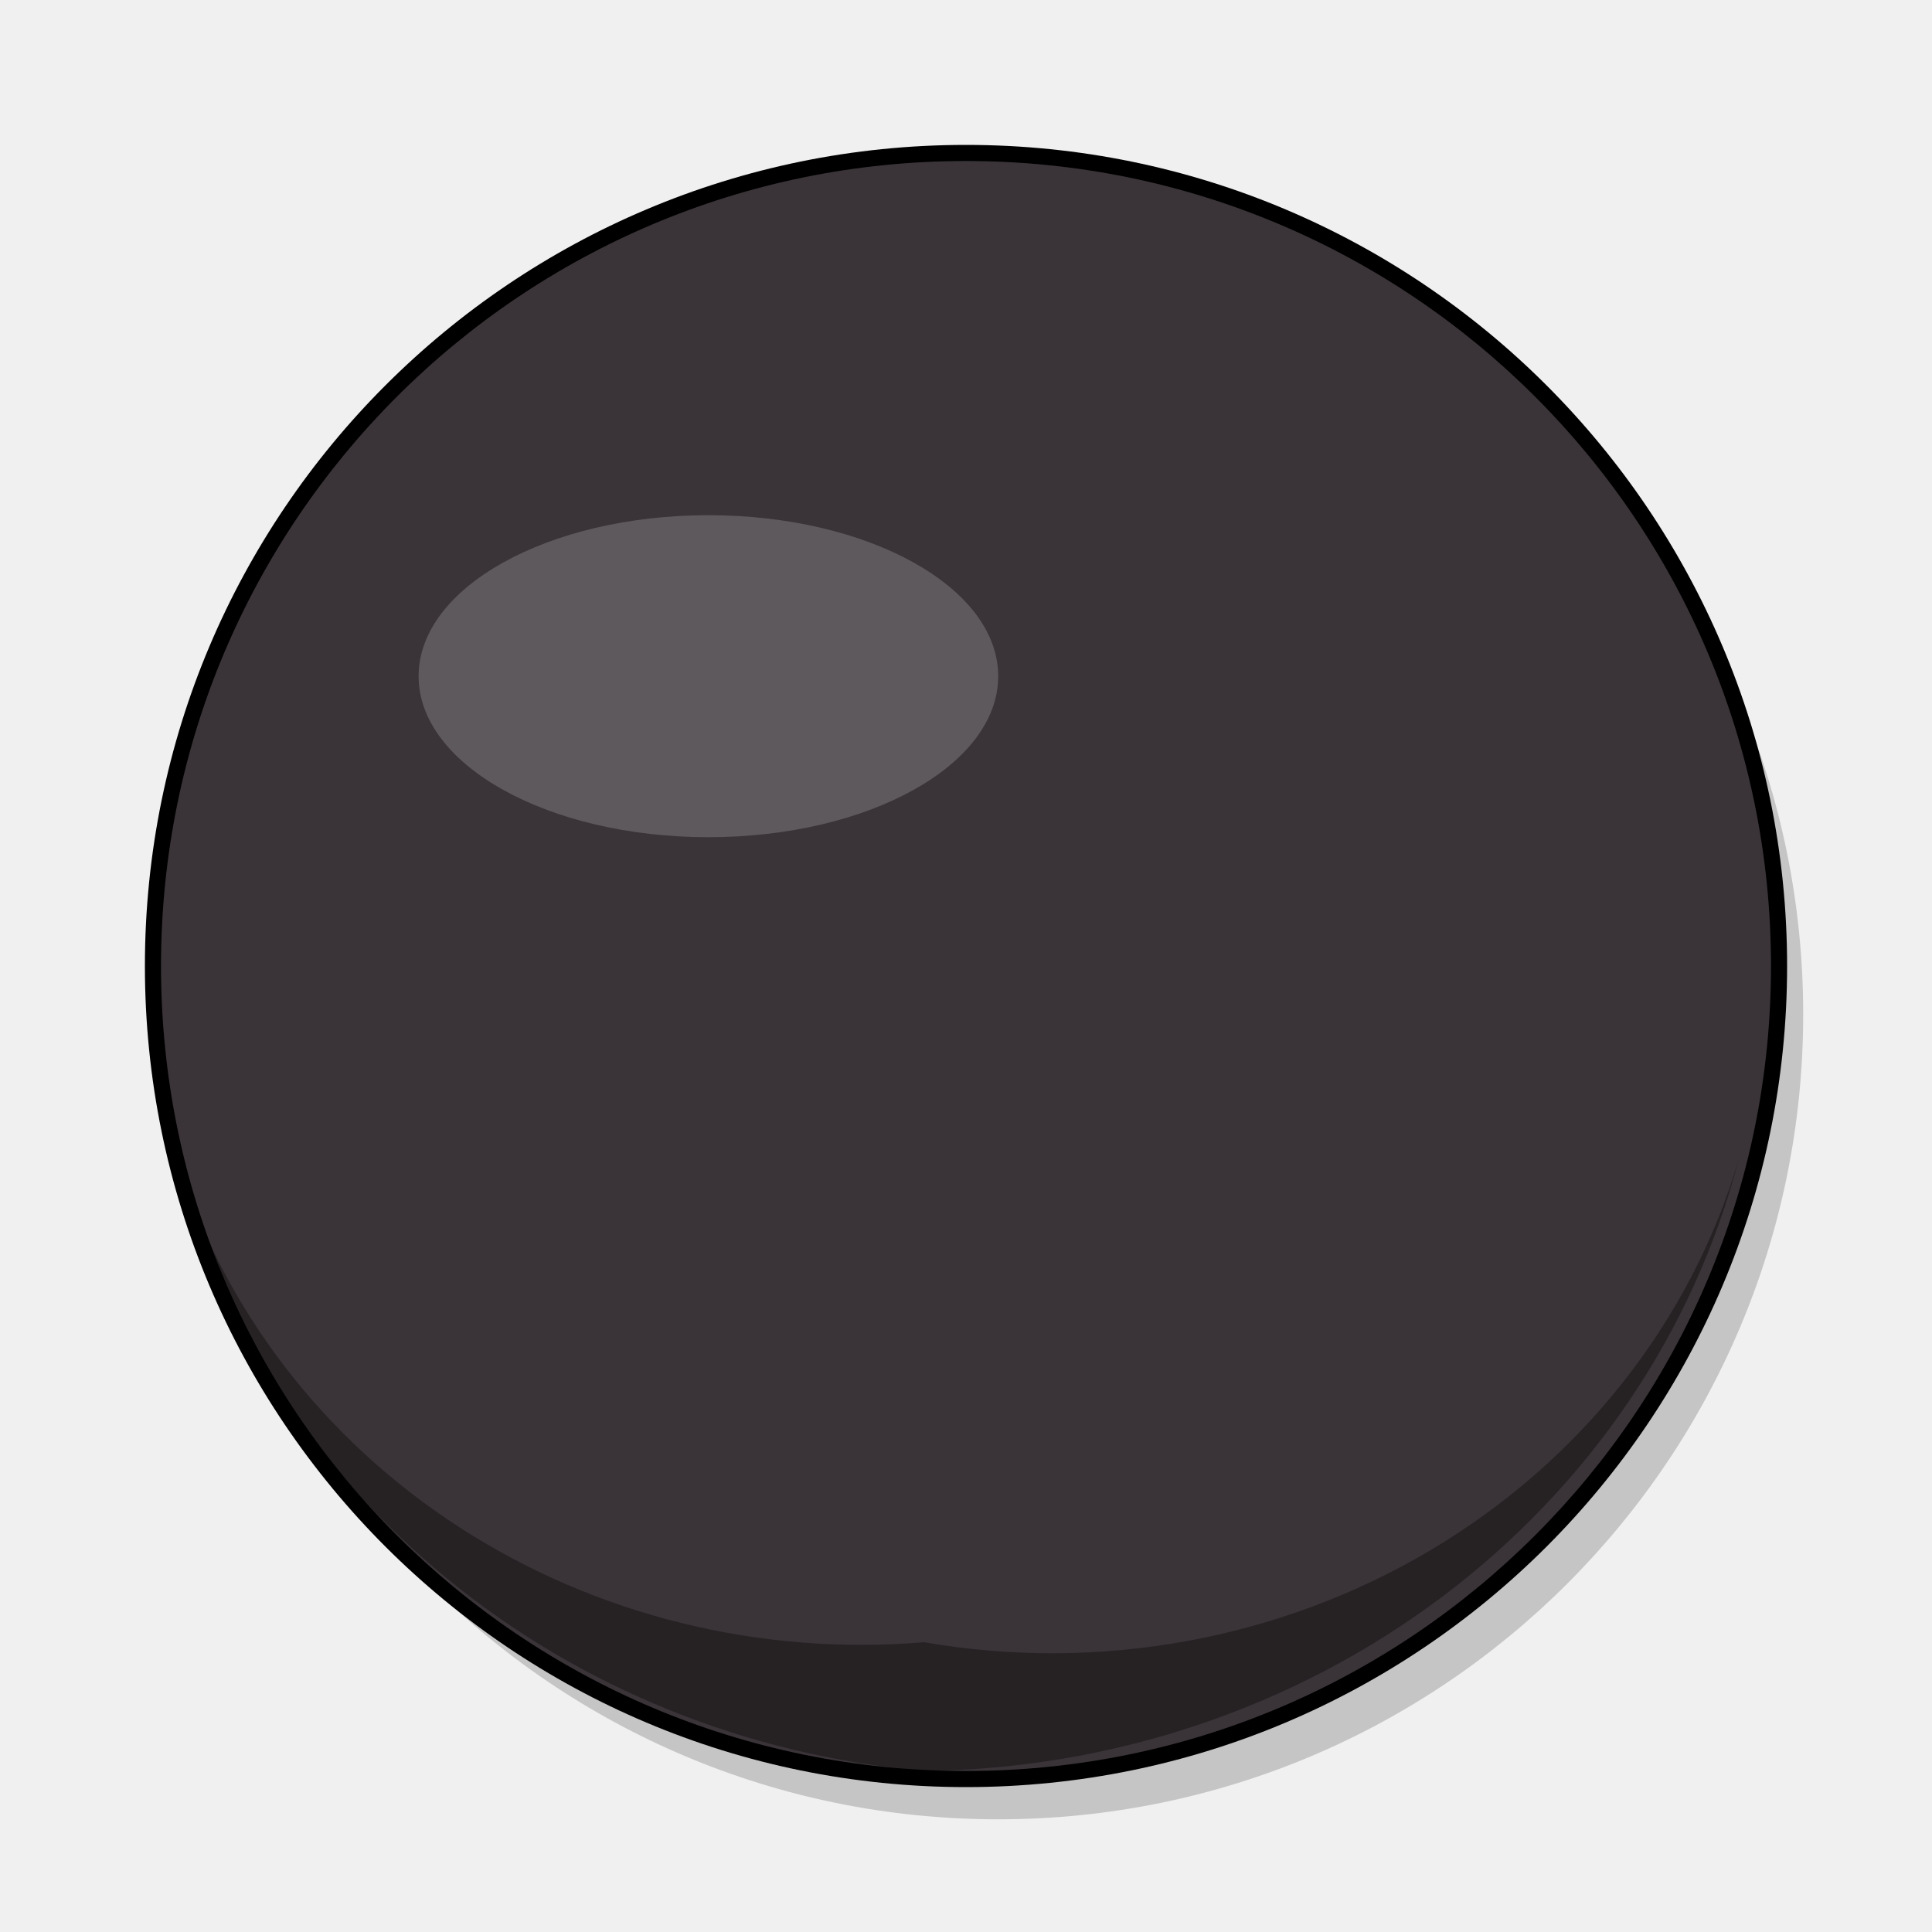
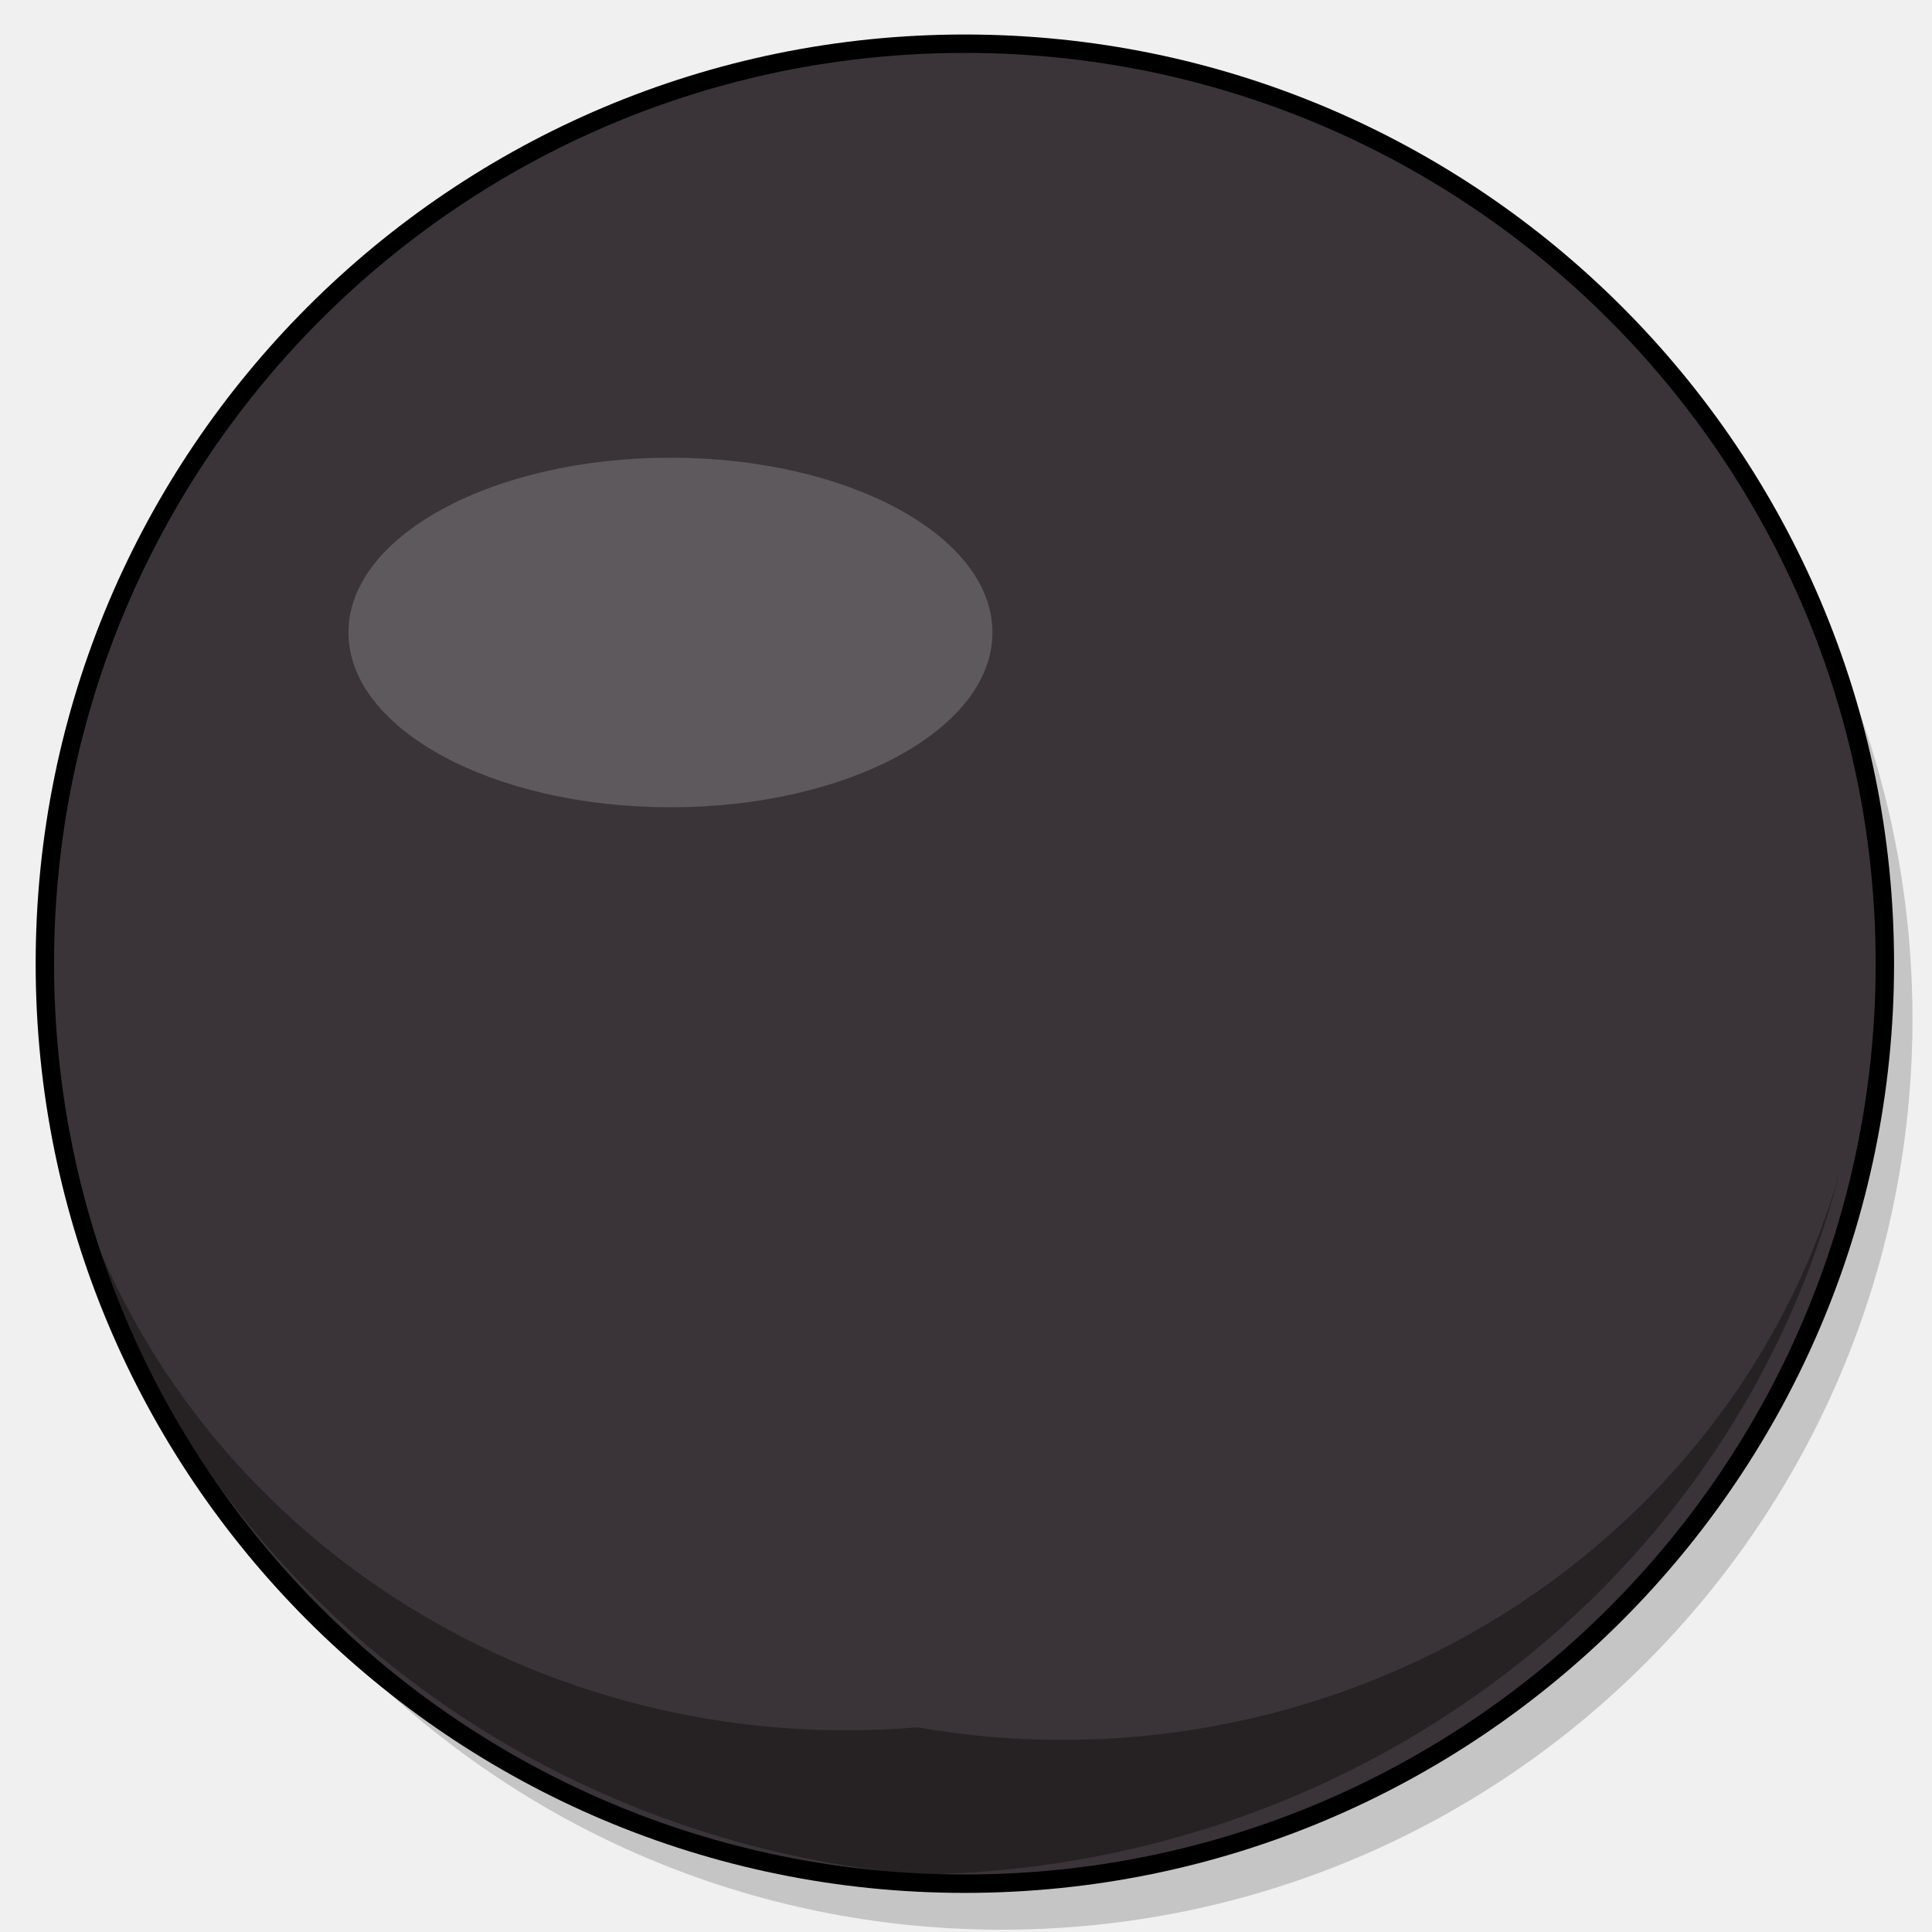
- <svg xmlns="http://www.w3.org/2000/svg" width="120" height="120" viewBox="0 0 120 120" fill="none">
-   <path opacity="0.18" d="M62 113C89.614 113 112 90.614 112 63C112 35.386 89.614 13 62 13C34.386 13 12 35.386 12 63C12 90.614 34.386 113 62 113Z" fill="black" />
-   <path d="M60 111C88.166 111 111 88.166 111 60C111 31.834 88.166 9 60 9C31.834 9 9 31.834 9 60C9 88.166 31.834 111 60 111Z" fill="black" />
-   <path d="M60 110C87.614 110 110 87.614 110 60C110 32.386 87.614 10 60 10C32.386 10 10 32.386 10 60C10 87.614 32.386 110 60 110Z" fill="#3A3438" />
-   <path opacity="0.35" d="M57.391 110C69.074 109.88 80.384 106.083 89.544 99.205C98.705 92.327 105.197 82.757 108 72C105.026 82.084 98.187 90.751 88.825 96.301C79.462 101.85 68.252 103.883 57.391 102C47.194 102.856 37 100.335 28.542 94.865C20.084 89.395 13.885 81.316 11 72C13.591 82.13 19.456 91.239 27.774 98.052C36.092 104.866 46.447 109.043 57.391 110Z" fill="black" />
-   <path opacity="0.18" d="M44 52C53.941 52 62 47.523 62 42C62 36.477 53.941 32 44 32C34.059 32 26 36.477 26 42C26 47.523 34.059 52 44 52Z" fill="white" />
+ <svg xmlns="http://www.w3.org/2000/svg" width="105" height="105" viewBox="0 0 105 105" fill="none">
+   <path opacity="0.18" d="M54.438 104.875C81.776 104.875 103.938 82.713 103.938 55.375C103.938 28.037 81.776 5.875 54.438 5.875C27.099 5.875 4.938 28.037 4.938 55.375C4.938 82.713 27.099 104.875 54.438 104.875Z" fill="black" />
+   <path d="M52.438 102.875C80.328 102.875 102.938 80.265 102.938 52.375C102.938 24.485 80.328 1.875 52.438 1.875C24.547 1.875 1.938 24.485 1.938 52.375C1.938 80.265 24.547 102.875 52.438 102.875Z" fill="black" />
+   <path d="M52.438 101.875C79.776 101.875 101.938 79.713 101.938 52.375C101.938 25.037 79.776 2.875 52.438 2.875C25.099 2.875 2.938 25.037 2.938 52.375C2.938 79.713 25.099 101.875 52.438 101.875Z" fill="#3A3438" />
+   <path opacity="0.35" d="M49.85 101.875C61.413 101.755 72.606 97.958 81.672 91.08C90.738 84.202 97.163 74.632 99.938 63.875C96.994 73.959 90.225 82.626 80.96 88.176C71.694 93.725 60.599 95.758 49.85 93.875C39.759 94.731 29.669 92.21 21.298 86.74C12.928 81.27 6.793 73.191 3.938 63.875C6.502 74.005 12.306 83.114 20.539 89.927C28.771 96.741 39.019 100.918 49.85 101.875Z" fill="black" />
+   <path opacity="0.18" d="M36.438 43.875C46.102 43.875 53.938 39.622 53.938 34.375C53.938 29.128 46.102 24.875 36.438 24.875C26.773 24.875 18.938 29.128 18.938 34.375C18.938 39.622 26.773 43.875 36.438 43.875Z" fill="white" />
</svg>
